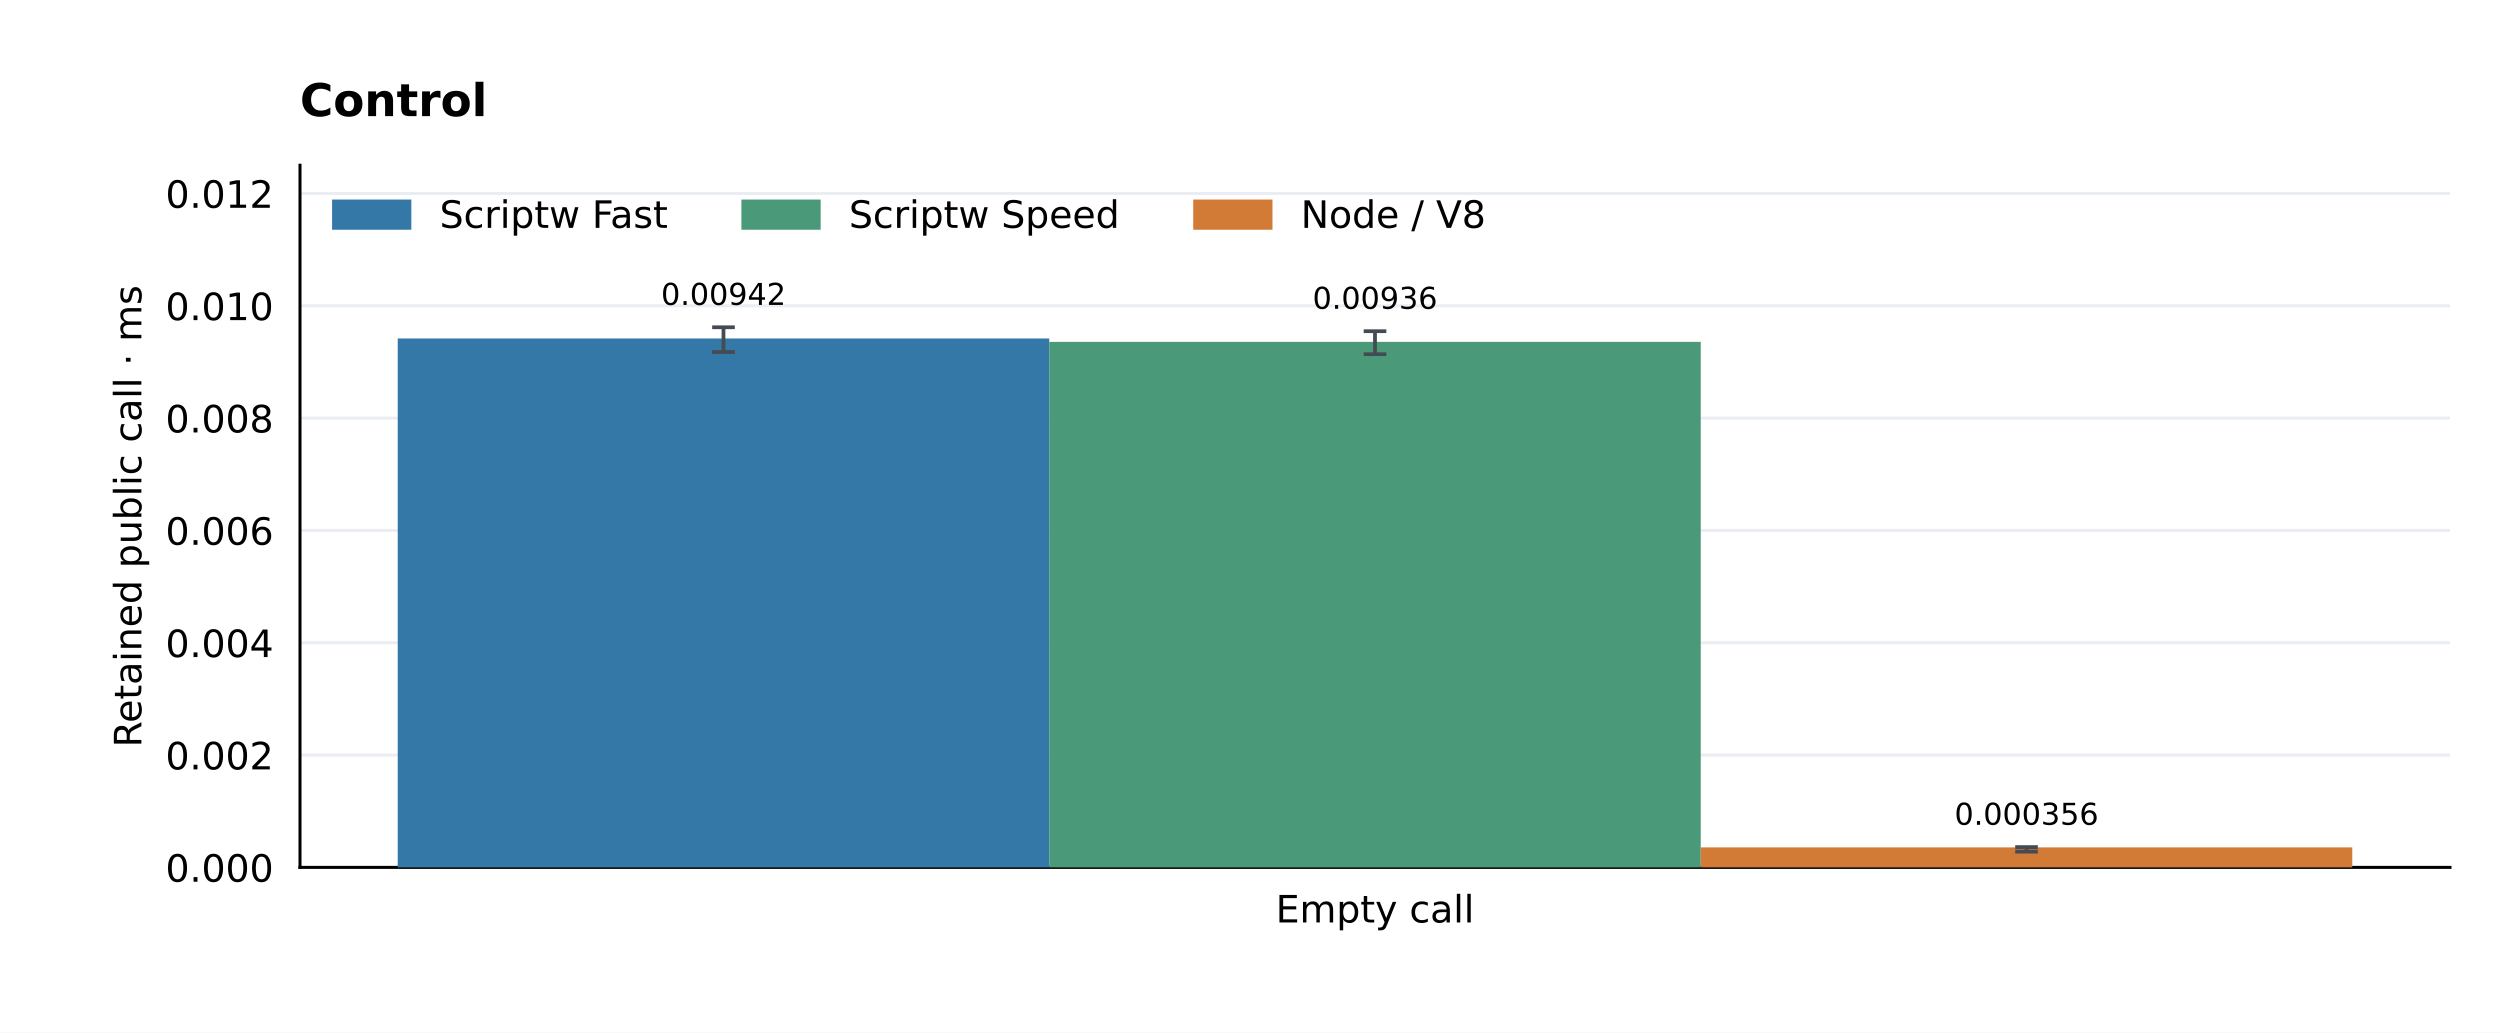
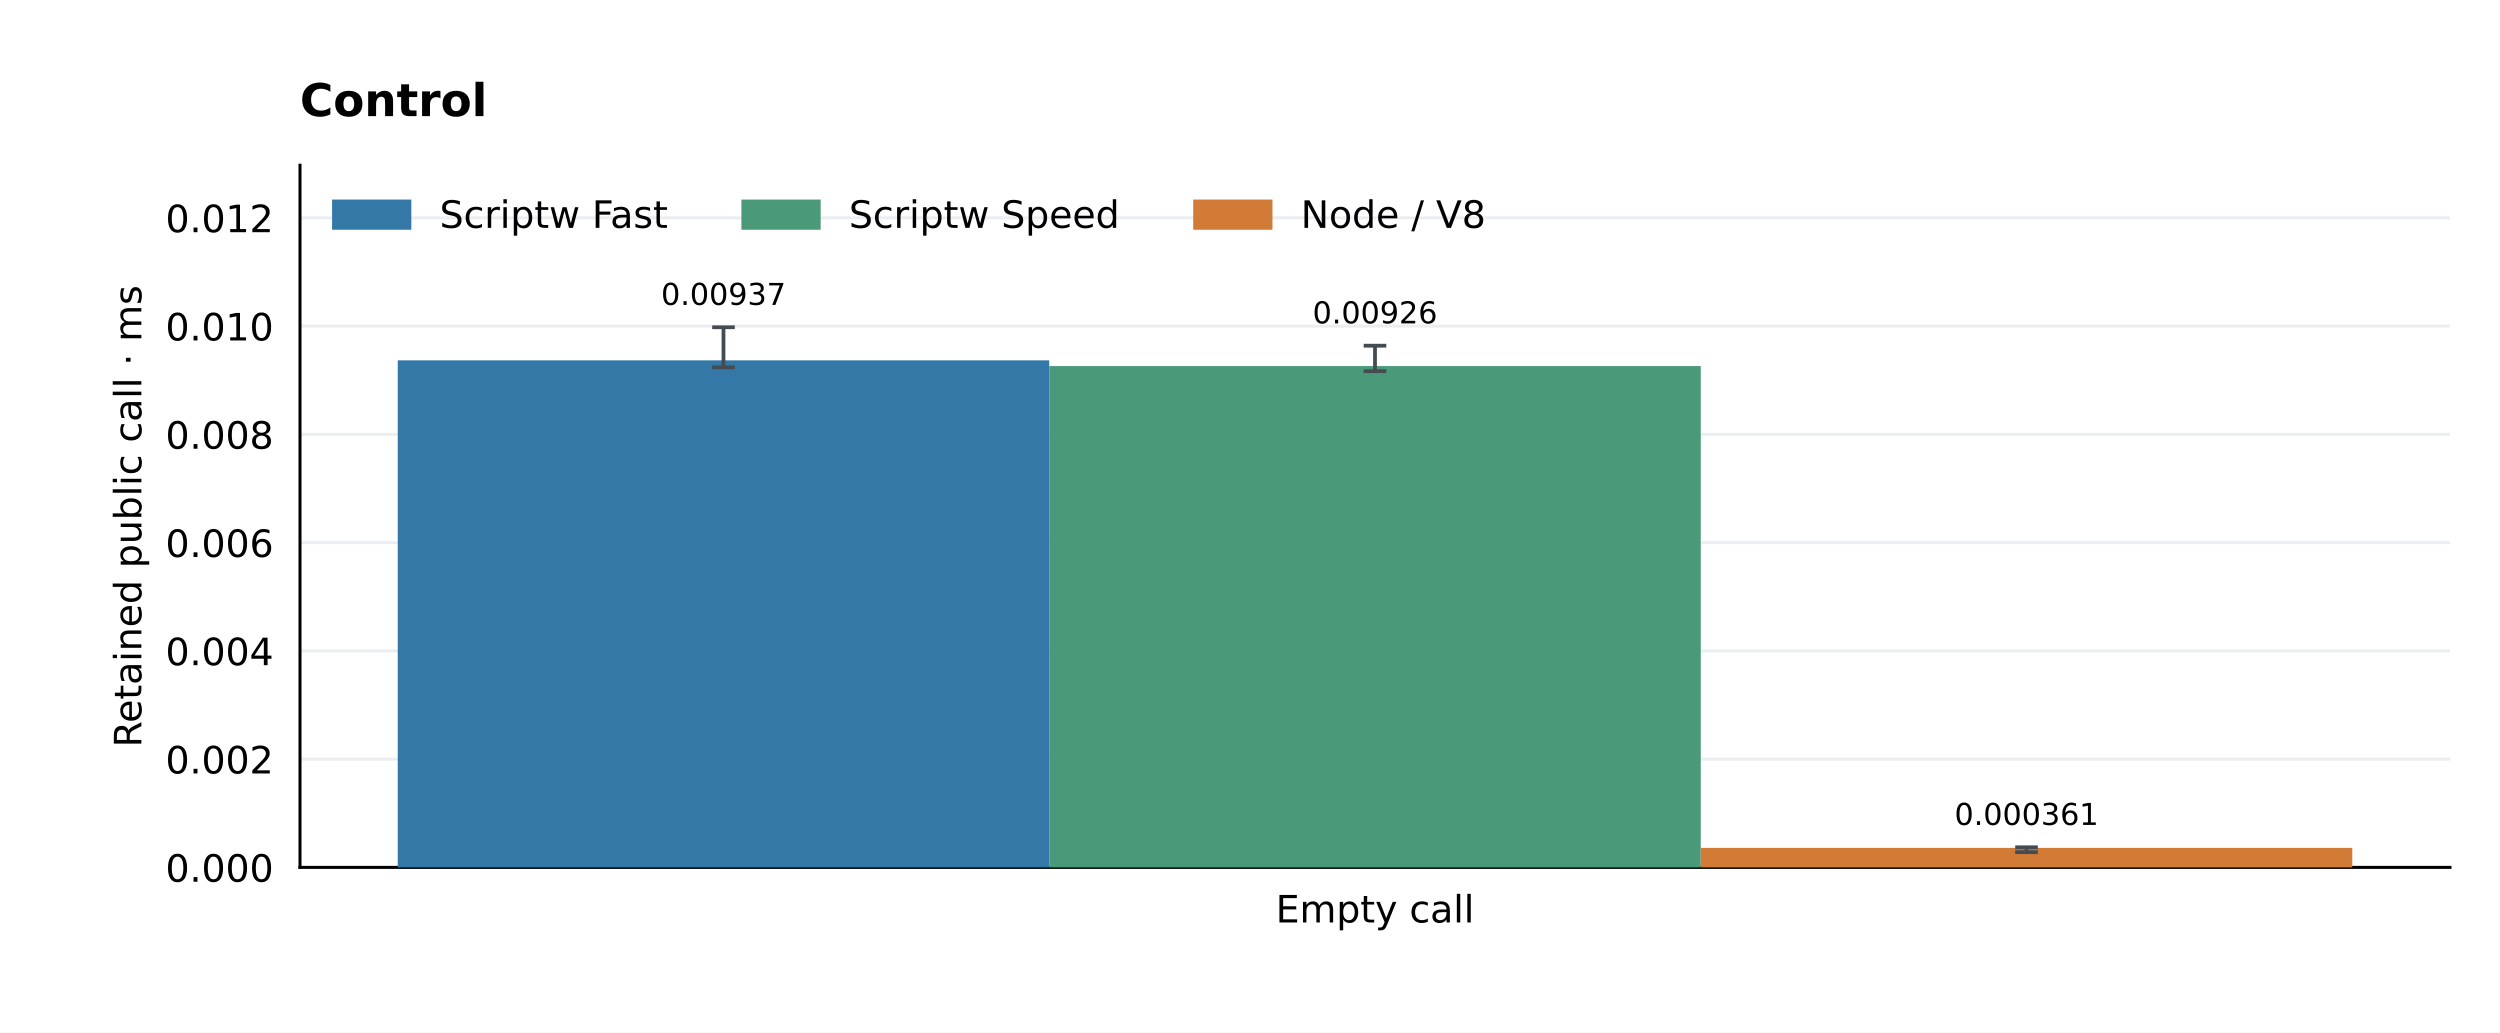
<svg xmlns="http://www.w3.org/2000/svg" xmlns:xlink="http://www.w3.org/1999/xlink" width="662.4pt" height="273.6pt" viewBox="0 0 662.4 273.6" version="1.1">
  <defs>
    <style type="text/css">*{stroke-linejoin: round; stroke-linecap: butt}</style>
  </defs>
  <g id="figure_1">
    <g id="patch_1">
      <path d="M 0 273.6 L 662.4 273.6 L 662.4 0 L 0 0 z " style="fill: #ffffff" />
    </g>
    <g id="axes_1">
      <g id="patch_2">
        <path d="M 79.488 229.824 L 649.152 229.824 L 649.152 43.776 L 79.488 43.776 z " style="fill: #ffffff" />
      </g>
      <g id="matplotlib.axis_1">
        <g id="xtick_1">
          <g id="line2d_1" />
          <g id="text_1">
            <text style="font-size: 10px; font-family: 'DejaVu Sans'; text-anchor: middle" x="364.32" y="244.422" transform="rotate(-0 364.32 244.4224)">Empty call</text>
          </g>
        </g>
      </g>
      <g id="matplotlib.axis_2">
        <g id="ytick_1">
          <g id="line2d_2">
            <path d="M 79.488 229.824 L 649.152 229.824 " clip-path="url(#p7858e82f89)" style="fill: none; stroke: #eaeef2; stroke-width: 0.8; stroke-linecap: square" />
          </g>
          <g id="line2d_3" />
          <g id="text_2">
            <text style="font-size: 10px; font-family: 'DejaVu Sans'; text-anchor: end" x="72.488" y="233.623" transform="rotate(-0 72.488 233.6228)">0.000</text>
          </g>
        </g>
        <g id="ytick_2">
          <g id="line2d_4">
-             <path d="M 79.488 200.064 L 649.152 200.064 " clip-path="url(#p7858e82f89)" style="fill: none; stroke: #eaeef2; stroke-width: 0.8; stroke-linecap: square" />
+             <path d="M 79.488 201.141 L 649.152 201.141 " clip-path="url(#p7858e82f89)" style="fill: none; stroke: #eaeef2; stroke-width: 0.8; stroke-linecap: square" />
          </g>
          <g id="line2d_5" />
          <g id="text_3">
-             <text style="font-size: 10px; font-family: 'DejaVu Sans'; text-anchor: end" x="72.488" y="203.863" transform="rotate(-0 72.488 203.8632)">0.002</text>
+             <text style="font-size: 10px; font-family: 'DejaVu Sans'; text-anchor: end" x="72.488" y="204.94" transform="rotate(-0 72.488 204.9398)">0.002</text>
          </g>
        </g>
        <g id="ytick_3">
          <g id="line2d_6">
-             <path d="M 79.488 170.305 L 649.152 170.305 " clip-path="url(#p7858e82f89)" style="fill: none; stroke: #eaeef2; stroke-width: 0.8; stroke-linecap: square" />
+             <path d="M 79.488 172.458 L 649.152 172.458 " clip-path="url(#p7858e82f89)" style="fill: none; stroke: #eaeef2; stroke-width: 0.8; stroke-linecap: square" />
          </g>
          <g id="line2d_7" />
          <g id="text_4">
-             <text style="font-size: 10px; font-family: 'DejaVu Sans'; text-anchor: end" x="72.488" y="174.104" transform="rotate(-0 72.488 174.1037)">0.004</text>
+             <text style="font-size: 10px; font-family: 'DejaVu Sans'; text-anchor: end" x="72.488" y="176.257" transform="rotate(-0 72.488 176.2568)">0.004</text>
          </g>
        </g>
        <g id="ytick_4">
          <g id="line2d_8">
-             <path d="M 79.488 140.545 L 649.152 140.545 " clip-path="url(#p7858e82f89)" style="fill: none; stroke: #eaeef2; stroke-width: 0.8; stroke-linecap: square" />
+             <path d="M 79.488 143.775 L 649.152 143.775 " clip-path="url(#p7858e82f89)" style="fill: none; stroke: #eaeef2; stroke-width: 0.8; stroke-linecap: square" />
          </g>
          <g id="line2d_9" />
          <g id="text_5">
-             <text style="font-size: 10px; font-family: 'DejaVu Sans'; text-anchor: end" x="72.488" y="144.344" transform="rotate(-0 72.488 144.3441)">0.006</text>
+             <text style="font-size: 10px; font-family: 'DejaVu Sans'; text-anchor: end" x="72.488" y="147.574" transform="rotate(-0 72.488 147.5738)">0.006</text>
          </g>
        </g>
        <g id="ytick_5">
          <g id="line2d_10">
-             <path d="M 79.488 110.786 L 649.152 110.786 " clip-path="url(#p7858e82f89)" style="fill: none; stroke: #eaeef2; stroke-width: 0.8; stroke-linecap: square" />
+             <path d="M 79.488 115.092 L 649.152 115.092 " clip-path="url(#p7858e82f89)" style="fill: none; stroke: #eaeef2; stroke-width: 0.8; stroke-linecap: square" />
          </g>
          <g id="line2d_11" />
          <g id="text_6">
-             <text style="font-size: 10px; font-family: 'DejaVu Sans'; text-anchor: end" x="72.488" y="114.584" transform="rotate(-0 72.488 114.5845)">0.008</text>
+             <text style="font-size: 10px; font-family: 'DejaVu Sans'; text-anchor: end" x="72.488" y="118.891" transform="rotate(-0 72.488 118.8908)">0.008</text>
          </g>
        </g>
        <g id="ytick_6">
          <g id="line2d_12">
-             <path d="M 79.488 81.026 L 649.152 81.026 " clip-path="url(#p7858e82f89)" style="fill: none; stroke: #eaeef2; stroke-width: 0.8; stroke-linecap: square" />
+             <path d="M 79.488 86.409 L 649.152 86.409 " clip-path="url(#p7858e82f89)" style="fill: none; stroke: #eaeef2; stroke-width: 0.8; stroke-linecap: square" />
          </g>
          <g id="line2d_13" />
          <g id="text_7">
-             <text style="font-size: 10px; font-family: 'DejaVu Sans'; text-anchor: end" x="72.488" y="84.825" transform="rotate(-0 72.488 84.8249)">0.010</text>
+             <text style="font-size: 10px; font-family: 'DejaVu Sans'; text-anchor: end" x="72.488" y="90.208" transform="rotate(-0 72.488 90.20781)">0.010</text>
          </g>
        </g>
        <g id="ytick_7">
          <g id="line2d_14">
-             <path d="M 79.488 51.266 L 649.152 51.266 " clip-path="url(#p7858e82f89)" style="fill: none; stroke: #eaeef2; stroke-width: 0.8; stroke-linecap: square" />
+             <path d="M 79.488 57.726 L 649.152 57.726 " clip-path="url(#p7858e82f89)" style="fill: none; stroke: #eaeef2; stroke-width: 0.8; stroke-linecap: square" />
          </g>
          <g id="line2d_15" />
          <g id="text_8">
-             <text style="font-size: 10px; font-family: 'DejaVu Sans'; text-anchor: end" x="72.488" y="55.065" transform="rotate(-0 72.488 55.06532)">0.012</text>
+             <text style="font-size: 10px; font-family: 'DejaVu Sans'; text-anchor: end" x="72.488" y="61.525" transform="rotate(-0 72.488 61.52481)">0.012</text>
          </g>
        </g>
        <g id="text_9">
          <text style="font-size: 10px; font-family: 'DejaVu Sans'; text-anchor: middle" x="37.458" y="136.8" transform="rotate(-90 37.45753 136.8)">Retained public call · ms</text>
        </g>
      </g>
      <g id="patch_3">
        <path d="M 79.488 229.824 L 79.488 43.776 " style="fill: none; stroke: #000000; stroke-width: 0.8; stroke-linejoin: miter; stroke-linecap: square" />
      </g>
      <g id="patch_4">
        <path d="M 79.488 229.824 L 649.152 229.824 " style="fill: none; stroke: #000000; stroke-width: 0.8; stroke-linejoin: miter; stroke-linecap: square" />
      </g>
      <g id="patch_5">
-         <path d="M 105.382 229.824 L 278.007 229.824 L 278.007 89.686 L 105.382 89.686 z " clip-path="url(#p7858e82f89)" style="fill: #3478a8" />
+         <path d="M 105.382 229.824 L 278.007 229.824 L 278.007 95.48 L 105.382 95.48 z " clip-path="url(#p7858e82f89)" style="fill: #3478a8" />
      </g>
      <g id="text_10">
-         <text style="font-size: 8px; font-family: 'DejaVu Sans'; text-anchor: middle" x="191.695" y="80.788" transform="rotate(-0 191.6945 80.78828)">0.00942</text>
+         <text style="font-size: 8px; font-family: 'DejaVu Sans'; text-anchor: middle" x="191.695" y="80.788" transform="rotate(-0 191.6945 80.78828)">0.00937</text>
      </g>
      <g id="patch_6">
-         <path d="M 278.007 229.824 L 450.633 229.824 L 450.633 90.579 L 278.007 90.579 z " clip-path="url(#p7858e82f89)" style="fill: #4a9a79" />
+         <path d="M 278.007 229.824 L 450.633 229.824 L 450.633 96.986 L 278.007 96.986 z " clip-path="url(#p7858e82f89)" style="fill: #4a9a79" />
      </g>
      <g id="text_11">
-         <text style="font-size: 8px; font-family: 'DejaVu Sans'; text-anchor: middle" x="364.32" y="81.83" transform="rotate(-0 364.32 81.82986)">0.00936</text>
+         <text style="font-size: 8px; font-family: 'DejaVu Sans'; text-anchor: middle" x="364.32" y="85.679" transform="rotate(-0 364.32 85.67873)">0.00926</text>
      </g>
      <g id="patch_7">
-         <path d="M 450.633 229.824 L 623.258 229.824 L 623.258 224.527 L 450.633 224.527 z " clip-path="url(#p7858e82f89)" style="fill: #d17b36" />
+         <path d="M 450.633 229.824 L 623.258 229.824 L 623.258 224.647 L 450.633 224.647 z " clip-path="url(#p7858e82f89)" style="fill: #d17b36" />
      </g>
      <g id="text_12">
-         <text style="font-size: 8px; font-family: 'DejaVu Sans'; text-anchor: middle" x="536.945" y="218.531" transform="rotate(-0 536.9455 218.5305)">0.000356</text>
+         <text style="font-size: 8px; font-family: 'DejaVu Sans'; text-anchor: middle" x="536.945" y="218.581" transform="rotate(-0 536.9455 218.5814)">0.000361</text>
      </g>
      <g id="text_13">
        <text style="font-weight: 700; font-size: 12px; font-family: 'DejaVu Sans'; text-anchor: start" x="79.488" y="30.776" transform="rotate(-0 79.488 30.776)">Control</text>
      </g>
      <g id="LineCollection_1">
-         <path d="M 191.695 93.272 L 191.695 86.71 " clip-path="url(#p7858e82f89)" style="fill: none; stroke: #444b52" />
+         <path d="M 191.695 97.337 L 191.695 86.71 " clip-path="url(#p7858e82f89)" style="fill: none; stroke: #444b52" />
      </g>
      <g id="line2d_16">
        <defs>
          <path id="mb04b10a1a6" d="M 3 0 L -3 -0 " style="stroke: #444b52" />
        </defs>
        <g clip-path="url(#p7858e82f89)">
-           <use xlink:href="#mb04b10a1a6" x="191.695" y="93.272" style="fill: #1f77b4; stroke: #444b52" />
+           <use xlink:href="#mb04b10a1a6" x="191.695" y="97.337" style="fill: #1f77b4; stroke: #444b52" />
        </g>
      </g>
      <g id="line2d_17">
        <g clip-path="url(#p7858e82f89)">
          <use xlink:href="#mb04b10a1a6" x="191.695" y="86.71" style="fill: #1f77b4; stroke: #444b52" />
        </g>
      </g>
      <g id="LineCollection_2">
-         <path d="M 364.32 93.852 L 364.32 87.752 " clip-path="url(#p7858e82f89)" style="fill: none; stroke: #444b52" />
+         <path d="M 364.32 98.355 L 364.32 91.601 " clip-path="url(#p7858e82f89)" style="fill: none; stroke: #444b52" />
      </g>
      <g id="line2d_18">
        <g clip-path="url(#p7858e82f89)">
-           <use xlink:href="#mb04b10a1a6" x="364.32" y="93.852" style="fill: #1f77b4; stroke: #444b52" />
+           <use xlink:href="#mb04b10a1a6" x="364.32" y="98.355" style="fill: #1f77b4; stroke: #444b52" />
        </g>
      </g>
      <g id="line2d_19">
        <g clip-path="url(#p7858e82f89)">
-           <use xlink:href="#mb04b10a1a6" x="364.32" y="87.752" style="fill: #1f77b4; stroke: #444b52" />
+           <use xlink:href="#mb04b10a1a6" x="364.32" y="91.601" style="fill: #1f77b4; stroke: #444b52" />
        </g>
      </g>
      <g id="LineCollection_3">
-         <path d="M 536.945 225.643 L 536.945 224.452 " clip-path="url(#p7858e82f89)" style="fill: none; stroke: #444b52" />
+         <path d="M 536.945 225.794 L 536.945 224.503 " clip-path="url(#p7858e82f89)" style="fill: none; stroke: #444b52" />
      </g>
      <g id="line2d_20">
        <g clip-path="url(#p7858e82f89)">
-           <use xlink:href="#mb04b10a1a6" x="536.945" y="225.643" style="fill: #1f77b4; stroke: #444b52" />
+           <use xlink:href="#mb04b10a1a6" x="536.945" y="225.794" style="fill: #1f77b4; stroke: #444b52" />
        </g>
      </g>
      <g id="line2d_21">
        <g clip-path="url(#p7858e82f89)">
-           <use xlink:href="#mb04b10a1a6" x="536.945" y="224.452" style="fill: #1f77b4; stroke: #444b52" />
+           <use xlink:href="#mb04b10a1a6" x="536.945" y="224.503" style="fill: #1f77b4; stroke: #444b52" />
        </g>
      </g>
      <g id="legend_1">
        <g id="patch_8">
          <path d="M 88.488 60.374 L 108.488 60.374 L 108.488 53.374 L 88.488 53.374 z " style="fill: #3478a8; stroke: #3478a8; stroke-linejoin: miter" />
        </g>
        <g id="text_14">
          <text style="font-size: 10px; font-family: 'DejaVu Sans'; text-anchor: start" x="116.488" y="60.374" transform="rotate(-0 116.488 60.37444)">Scriptw Fast</text>
        </g>
        <g id="patch_9">
          <path d="M 196.941 60.374 L 216.941 60.374 L 216.941 53.374 L 196.941 53.374 z " style="fill: #4a9a79; stroke: #4a9a79; stroke-linejoin: miter" />
        </g>
        <g id="text_15">
          <text style="font-size: 10px; font-family: 'DejaVu Sans'; text-anchor: start" x="224.941" y="60.374" transform="rotate(-0 224.9411 60.37444)">Scriptw Speed</text>
        </g>
        <g id="patch_10">
          <path d="M 316.654 60.374 L 336.654 60.374 L 336.654 53.374 L 316.654 53.374 z " style="fill: #d17b36; stroke: #d17b36; stroke-linejoin: miter" />
        </g>
        <g id="text_16">
          <text style="font-size: 10px; font-family: 'DejaVu Sans'; text-anchor: start" x="344.654" y="60.374" transform="rotate(-0 344.6536 60.37444)">Node / V8</text>
        </g>
      </g>
    </g>
  </g>
  <defs>
    <clipPath id="p7858e82f89">
      <rect x="79.488" y="43.776" width="569.664" height="186.048" />
    </clipPath>
  </defs>
</svg>
